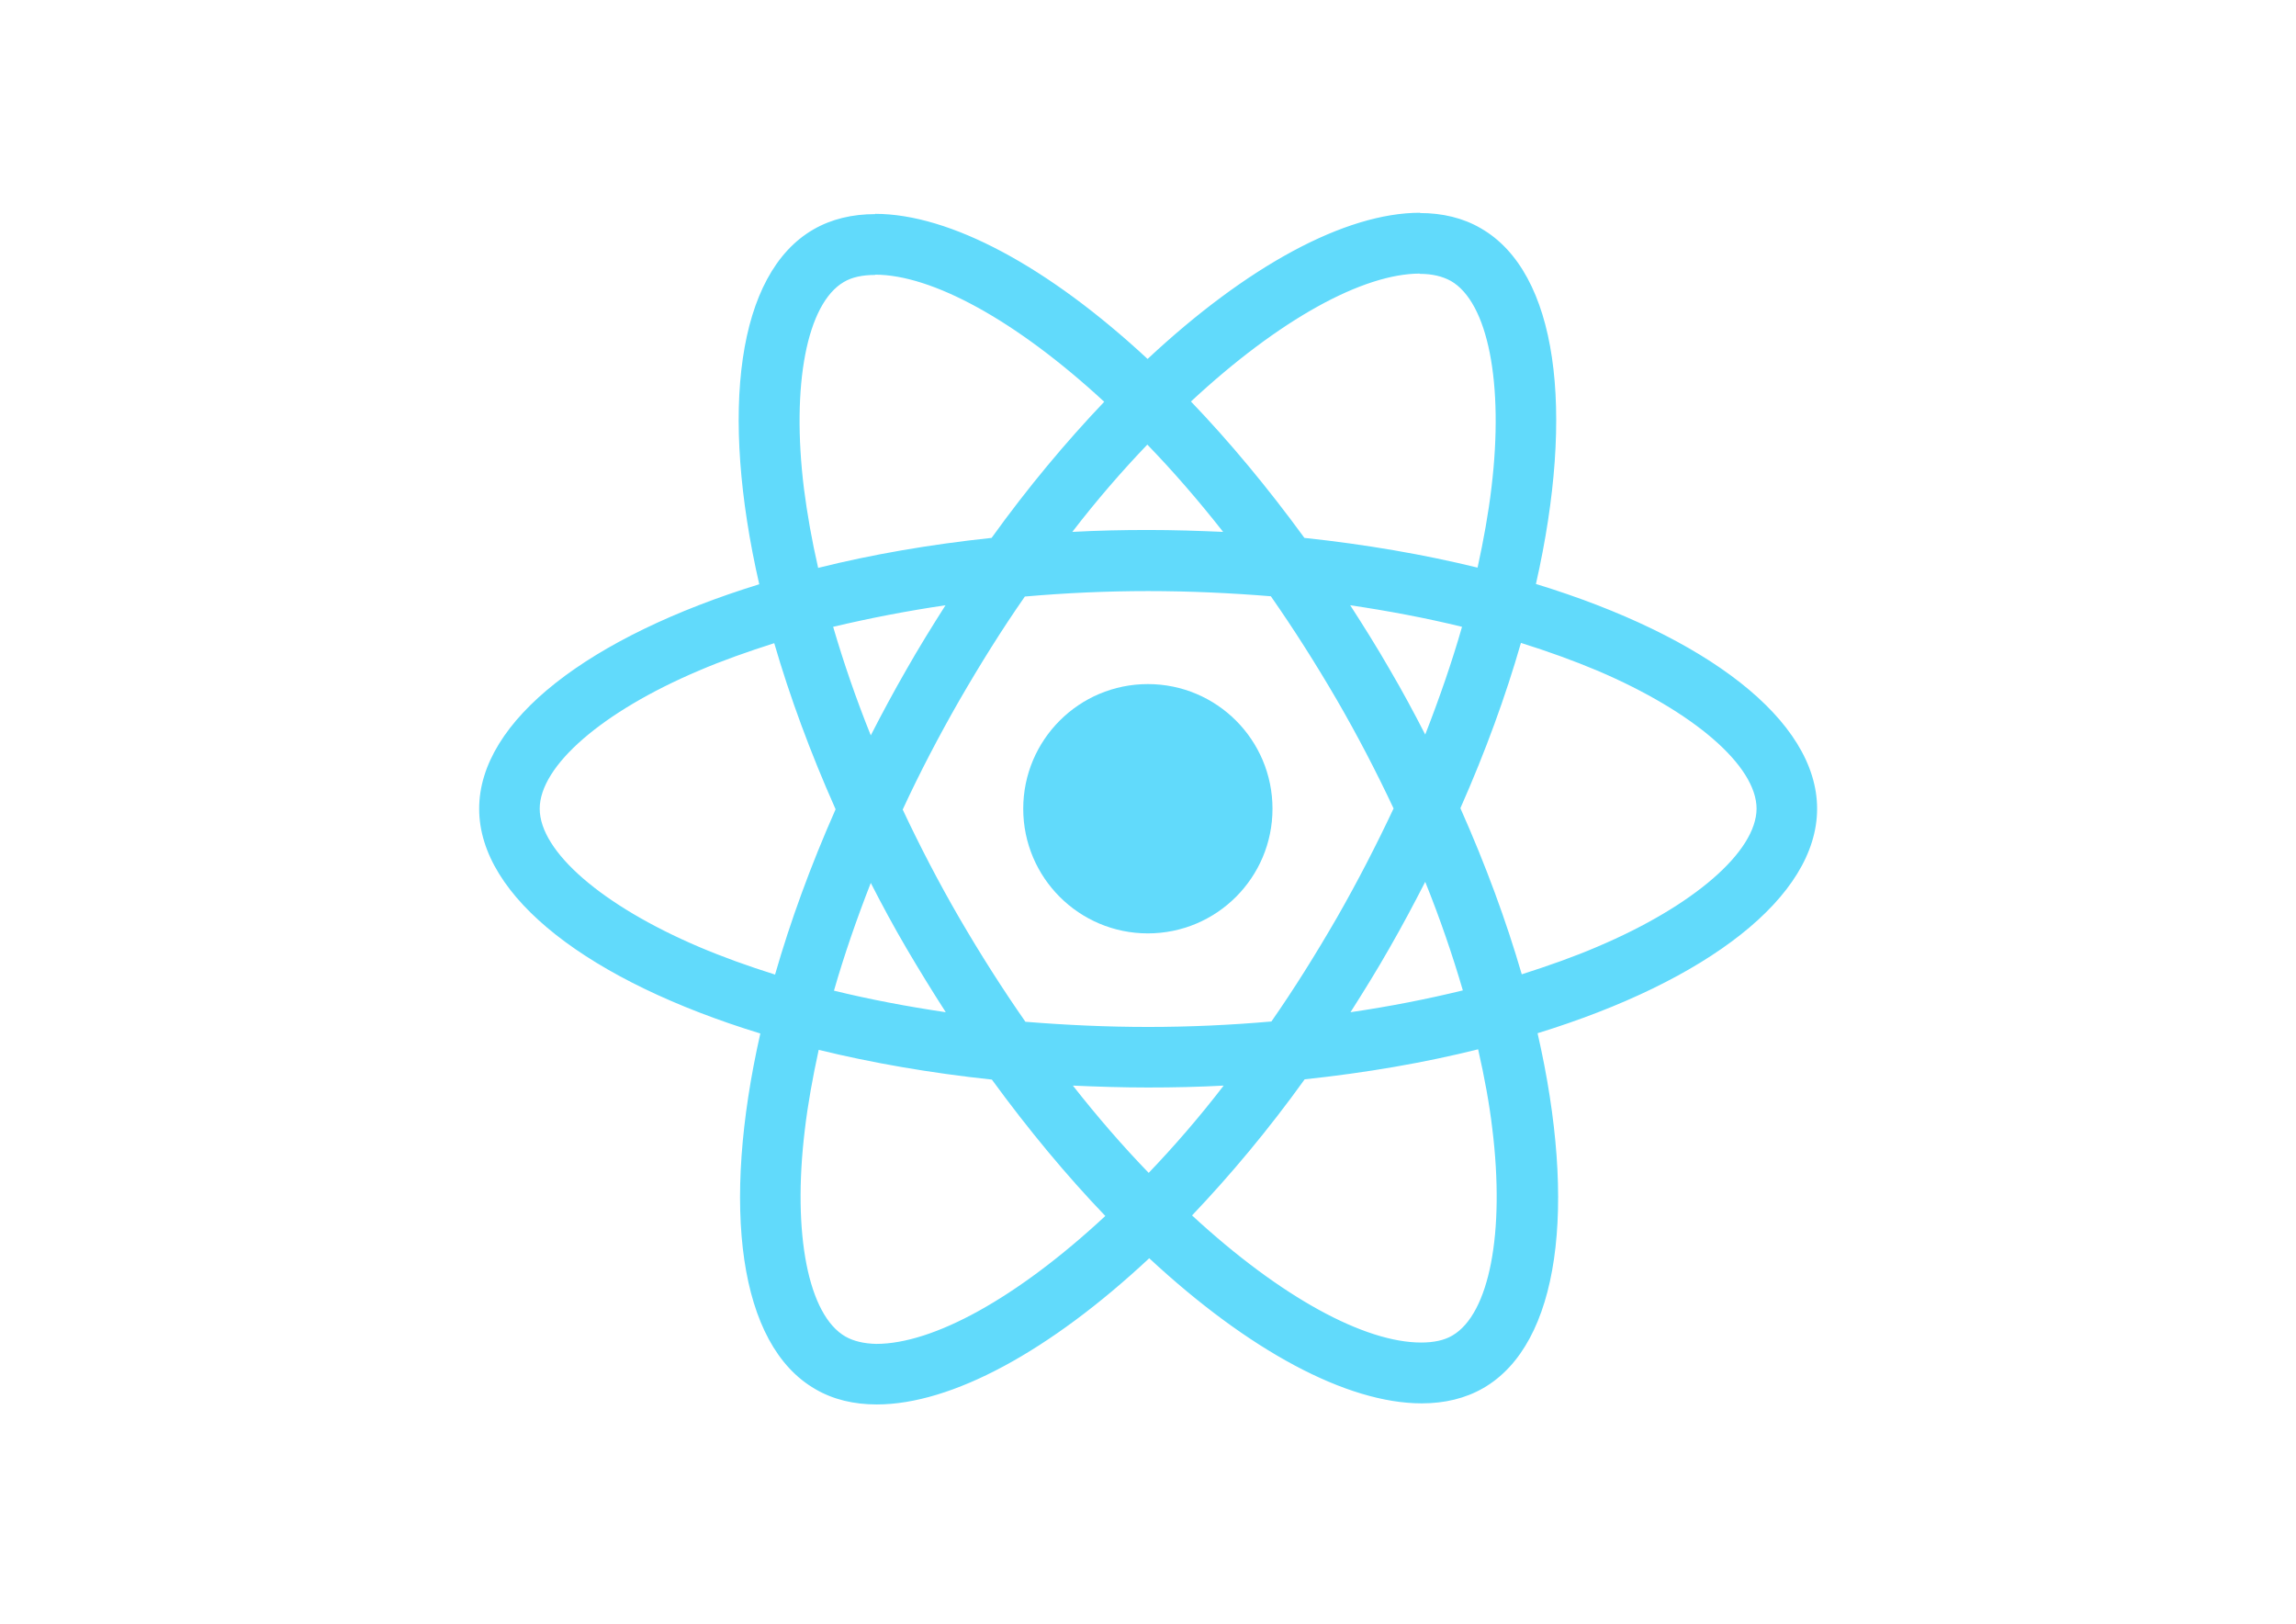
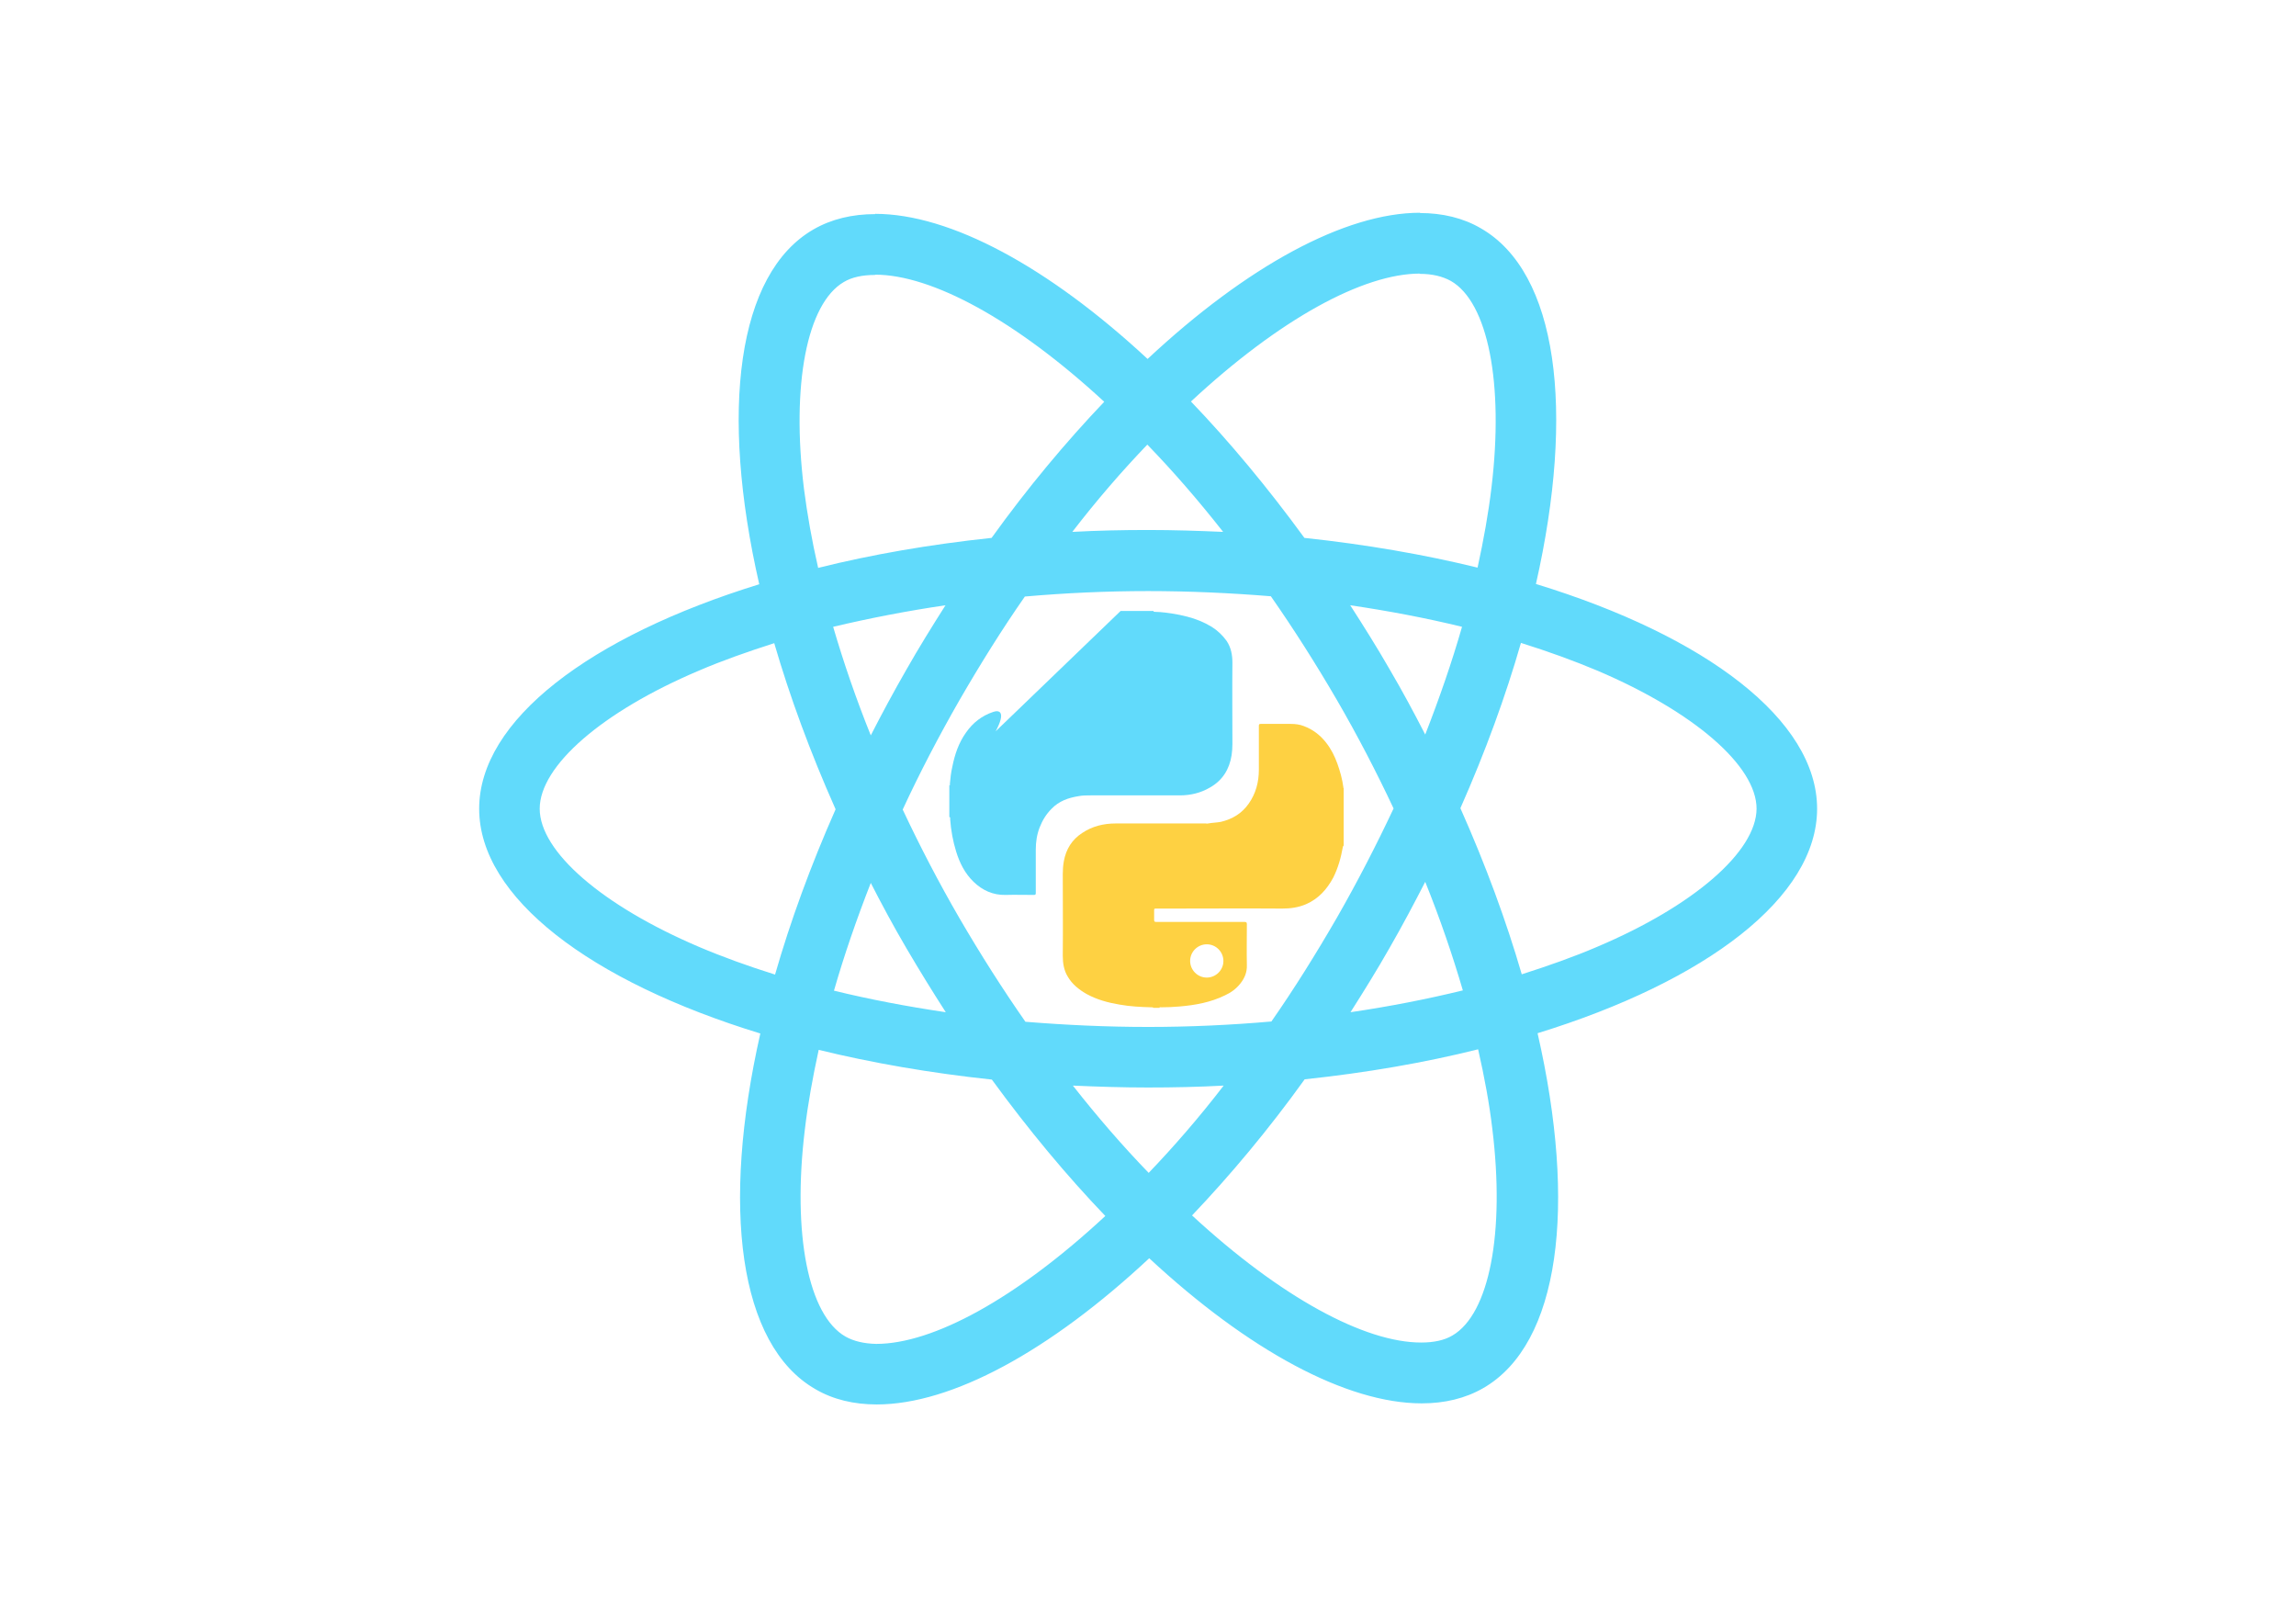
- <svg xmlns="http://www.w3.org/2000/svg" viewBox="0 0 841.9 595.3">
-   <g fill="#61DAFB">
-     <path d="M666.3 296.5c0-32.5-40.7-63.3-103.1-82.4 14.4-63.6 8-114.2-20.2-130.4-6.5-3.8-14.1-5.6-22.4-5.6v22.3c4.6 0 8.3.9 11.4 2.6 13.6 7.8 19.5 37.5 14.9 75.7-1.1 9.4-2.9 19.3-5.1 29.4-19.6-4.8-41-8.5-63.5-10.9-13.5-18.5-27.5-35.3-41.6-50 32.6-30.3 63.2-46.9 84-46.9V78c-27.5 0-63.5 19.6-99.9 53.6-36.4-33.8-72.4-53.2-99.9-53.2v22.3c20.7 0 51.4 16.5 84 46.6-14 14.7-28 31.4-41.3 49.9-22.6 2.4-44 6.1-63.6 11-2.3-10-4-19.7-5.2-29-4.7-38.2 1.1-67.9 14.6-75.8 3-1.8 6.9-2.6 11.5-2.6V78.5c-8.4 0-16 1.8-22.6 5.6-28.1 16.2-34.4 66.7-19.9 130.1-62.2 19.2-102.7 49.9-102.7 82.3 0 32.5 40.7 63.3 103.1 82.4-14.4 63.6-8 114.2 20.2 130.4 6.5 3.8 14.1 5.6 22.5 5.6 27.5 0 63.5-19.6 99.9-53.6 36.4 33.8 72.4 53.2 99.9 53.2 8.4 0 16-1.8 22.6-5.6 28.1-16.2 34.4-66.7 19.9-130.1 62-19.1 102.5-49.9 102.5-82.3zm-130.2-66.7c-3.7 12.9-8.3 26.2-13.5 39.5-4.1-8-8.4-16-13.1-24-4.6-8-9.5-15.8-14.4-23.4 14.2 2.1 27.9 4.7 41 7.9zm-45.8 106.5c-7.8 13.5-15.8 26.3-24.1 38.2-14.9 1.3-30 2-45.2 2-15.1 0-30.2-.7-45-1.9-8.3-11.9-16.4-24.6-24.2-38-7.6-13.1-14.5-26.4-20.8-39.8 6.2-13.4 13.2-26.8 20.7-39.9 7.8-13.5 15.8-26.3 24.1-38.2 14.9-1.3 30-2 45.2-2 15.1 0 30.2.7 45 1.9 8.3 11.9 16.4 24.6 24.2 38 7.6 13.1 14.5 26.4 20.8 39.8-6.3 13.4-13.2 26.8-20.7 39.9zm32.3-13c5.4 13.4 10 26.8 13.8 39.8-13.1 3.2-26.9 5.9-41.2 8 4.9-7.7 9.8-15.6 14.4-23.7 4.6-8 8.9-16.1 13-24.1zM421.2 430c-9.3-9.6-18.6-20.3-27.8-32 9 .4 18.2.7 27.5.7 9.4 0 18.7-.2 27.8-.7-9 11.7-18.3 22.4-27.5 32zm-74.4-58.9c-14.2-2.1-27.9-4.7-41-7.9 3.7-12.9 8.3-26.2 13.5-39.5 4.1 8 8.4 16 13.1 24 4.7 8 9.5 15.8 14.4 23.4zM420.7 163c9.3 9.6 18.6 20.3 27.8 32-9-.4-18.2-.7-27.5-.7-9.4 0-18.7.2-27.8.7 9-11.7 18.3-22.4 27.5-32zm-74 58.9c-4.9 7.7-9.8 15.6-14.4 23.7-4.6 8-8.9 16-13 24-5.4-13.4-10-26.8-13.8-39.8 13.1-3.1 26.9-5.8 41.2-7.9zm-90.5 125.2c-35.4-15.1-58.3-34.9-58.3-50.6 0-15.7 22.9-35.6 58.3-50.6 8.6-3.7 18-7 27.7-10.1 5.7 19.6 13.2 40 22.5 60.9-9.2 20.8-16.6 41.1-22.2 60.6-9.9-3.1-19.3-6.5-28-10.2zM310 490c-13.6-7.8-19.5-37.5-14.9-75.7 1.1-9.4 2.9-19.3 5.1-29.4 19.6 4.8 41 8.5 63.5 10.9 13.5 18.5 27.5 35.3 41.6 50-32.6 30.3-63.2 46.9-84 46.9-4.5-.1-8.3-1-11.3-2.7zm237.2-76.2c4.7 38.2-1.1 67.9-14.6 75.8-3 1.8-6.9 2.6-11.5 2.6-20.7 0-51.4-16.5-84-46.6 14-14.7 28-31.4 41.3-49.9 22.6-2.4 44-6.1 63.6-11 2.3 10.1 4.1 19.8 5.2 29.1zm38.5-66.7c-8.6 3.7-18 7-27.7 10.1-5.7-19.6-13.2-40-22.5-60.9 9.2-20.8 16.6-41.1 22.2-60.6 9.9 3.1 19.3 6.5 28.1 10.2 35.4 15.1 58.3 34.9 58.3 50.6-.1 15.7-23 35.6-58.4 50.6zM320.8 78.4z" />
-     <circle cx="420.9" cy="296.5" r="45.7" />
-     <path d="M520.5 78.1z" />
+ <svg xmlns="http://www.w3.org/2000/svg" version="1.1" id="Layer_1" x="0px" y="0px" viewBox="0 0 841.9 595.3" style="enable-background:new 0 0 841.9 595.3;" xml:space="preserve">
+   <style type="text/css">
+ 	.st0{fill:#61DAFB;}
+ 	.st1{fill:#FED142;}
+ </style>
+   <g>
+     <path class="st0" d="M666.3,296.5c0-32.5-40.7-63.3-103.1-82.4c14.4-63.6,8-114.2-20.2-130.4c-6.5-3.8-14.1-5.6-22.4-5.6v22.3   c4.6,0,8.3,0.9,11.4,2.6c13.6,7.8,19.5,37.5,14.9,75.7c-1.1,9.4-2.9,19.3-5.1,29.4c-19.6-4.8-41-8.5-63.5-10.9   c-13.5-18.5-27.5-35.3-41.6-50c32.6-30.3,63.2-46.9,84-46.9V78c-27.5,0-63.5,19.6-99.9,53.6c-36.4-33.8-72.4-53.2-99.9-53.2v22.3   c20.7,0,51.4,16.5,84,46.6c-14,14.7-28,31.4-41.3,49.9c-22.6,2.4-44,6.1-63.6,11c-2.3-10-4-19.7-5.2-29   c-4.7-38.2,1.1-67.9,14.6-75.8c3-1.8,6.9-2.6,11.5-2.6V78.5c-8.4,0-16,1.8-22.6,5.6c-28.1,16.2-34.4,66.7-19.9,130.1   c-62.2,19.2-102.7,49.9-102.7,82.3c0,32.5,40.7,63.3,103.1,82.4c-14.4,63.6-8,114.2,20.2,130.4c6.5,3.8,14.1,5.6,22.5,5.6   c27.5,0,63.5-19.6,99.9-53.6c36.4,33.8,72.4,53.2,99.9,53.2c8.4,0,16-1.8,22.6-5.6c28.1-16.2,34.4-66.7,19.9-130.1   C625.8,359.7,666.3,328.9,666.3,296.5L666.3,296.5z M536.1,229.8c-3.7,12.9-8.3,26.2-13.5,39.5c-4.1-8-8.4-16-13.1-24   c-4.6-8-9.5-15.8-14.4-23.4C509.3,224,523,226.6,536.1,229.8L536.1,229.8z M490.3,336.3c-7.8,13.5-15.8,26.3-24.1,38.2   c-14.9,1.3-30,2-45.2,2c-15.1,0-30.2-0.7-45-1.9c-8.3-11.9-16.4-24.6-24.2-38c-7.6-13.1-14.5-26.4-20.8-39.8   c6.2-13.4,13.2-26.8,20.7-39.9c7.8-13.5,15.8-26.3,24.1-38.2c14.9-1.3,30-2,45.2-2c15.1,0,30.2,0.7,45,1.9   c8.3,11.9,16.4,24.6,24.2,38c7.6,13.1,14.5,26.4,20.8,39.8C504.7,309.8,497.8,323.2,490.3,336.3L490.3,336.3z M522.6,323.3   c5.4,13.4,10,26.8,13.8,39.8c-13.1,3.2-26.9,5.9-41.2,8c4.9-7.7,9.8-15.6,14.4-23.7C514.2,339.4,518.5,331.3,522.6,323.3   L522.6,323.3z M421.2,430c-9.3-9.6-18.6-20.3-27.8-32c9,0.4,18.2,0.7,27.5,0.7c9.4,0,18.7-0.2,27.8-0.7   C439.7,409.7,430.4,420.4,421.2,430z M346.8,371.1c-14.2-2.1-27.9-4.7-41-7.9c3.7-12.9,8.3-26.2,13.5-39.5c4.1,8,8.4,16,13.1,24   S341.9,363.5,346.8,371.1z M420.7,163c9.3,9.6,18.6,20.3,27.8,32c-9-0.4-18.2-0.7-27.5-0.7c-9.4,0-18.7,0.2-27.8,0.7   C402.2,183.3,411.5,172.6,420.7,163z M346.7,221.9c-4.9,7.7-9.8,15.6-14.4,23.7c-4.6,8-8.9,16-13,24c-5.4-13.4-10-26.8-13.8-39.8   C318.6,226.7,332.4,224,346.7,221.9L346.7,221.9z M256.2,347.1c-35.4-15.1-58.3-34.9-58.3-50.6s22.9-35.6,58.3-50.6   c8.6-3.7,18-7,27.7-10.1c5.7,19.6,13.2,40,22.5,60.9c-9.2,20.8-16.6,41.1-22.2,60.6C274.3,354.2,264.9,350.8,256.2,347.1   L256.2,347.1z M310,490c-13.6-7.8-19.5-37.5-14.9-75.7c1.1-9.4,2.9-19.3,5.1-29.4c19.6,4.8,41,8.5,63.5,10.9   c13.5,18.5,27.5,35.3,41.6,50c-32.6,30.3-63.2,46.9-84,46.9C316.8,492.6,313,491.7,310,490L310,490z M547.2,413.8   c4.7,38.2-1.1,67.9-14.6,75.8c-3,1.8-6.9,2.6-11.5,2.6c-20.7,0-51.4-16.5-84-46.6c14-14.7,28-31.4,41.3-49.9   c22.6-2.4,44-6.1,63.6-11C544.3,394.8,546.1,404.5,547.2,413.8z M585.7,347.1c-8.6,3.7-18,7-27.7,10.1c-5.7-19.6-13.2-40-22.5-60.9   c9.2-20.8,16.6-41.1,22.2-60.6c9.9,3.1,19.3,6.5,28.1,10.2c35.4,15.1,58.3,34.9,58.3,50.6C644,312.2,621.1,332.1,585.7,347.1   L585.7,347.1z" />
+     <path class="st0" d="M520.5,78.1" />
+   </g>
+   <g>
+     <path class="st0" d="M410.9,224c4,0,8.1,0,12.1,0c-0.1,0.3,0.2,0.3,0.3,0.3c0.7,0,1.4,0.1,2.1,0.1c1.4,0.1,2.8,0.3,4.2,0.5   c2,0.3,3.9,0.7,5.8,1.2c3.1,0.8,6.1,2,8.9,3.7c2.2,1.4,4,3.1,5.5,5.2c1.6,2.4,2.1,5.1,2.1,8c-0.1,9.9,0,19.9,0,29.8   c0,1.4-0.1,2.7-0.3,4.1c-0.8,5.1-3.3,9.2-7.9,11.8c-3.4,2-7.1,2.9-11.1,2.9c-10.9,0-21.8,0-32.7,0c-1.5,0-3,0-4.5,0.3   c-3.7,0.6-7.1,1.8-9.8,4.6c-2,2-3.4,4.3-4.4,6.9c-1,2.6-1.4,5.3-1.4,8.1c0,5.3,0,10.6,0,15.9c0,0.5-0.1,0.7-0.7,0.7   c-3.5,0-6.9-0.1-10.4,0c-4.6,0.1-8.5-1.7-11.7-4.8c-3.2-3.1-5.1-6.9-6.4-11.1c-1.2-3.9-1.9-7.8-2.2-11.9c0-0.3,0.2-0.6-0.3-0.8   c0-3.9,0-7.7,0-11.6c0.4,0,0.2-0.3,0.2-0.5c0.2-2.1,0.4-4.2,0.9-6.3c0.9-4.5,2.3-8.7,5-12.5c2.5-3.6,5.8-6.2,10-7.6   c2.3-0.8,4.7-0 .9,7.1-0.9c15.3,0,30.6,0,45.9,0c0.2,0,0.3,0,0.5,0c0.4,0,0.5-0.1,0.5-0.5c0-1.2-0.1-2.3,0-3.5   c0-0.7-0.2-0.9-0.9-0.9c-10.7,0-21.5,0-32.2,0c-0.7,0-0.8-0.2-0.8-0.8c0-4.8,0-9.7,0-14.5c0-0.6-0.1-1.1,0-1.7   c0.2-2.8,1.6-5,3.5-6.8c2.6-2.4,5.7-3.9,9-4.9c4.3-1.4,8.7-1.9,13.2-2.3C410.4,224.2,410.8,224.4,410.9,224z M400.6,249   c3.4,0,6.1-2.7,6.1-6.1c0-3.3-2.7-6.1-6-6.1c-3.4,0-6.1,2.7-6.2,6C394.5,246.3,397.2,249,400.6,249z" />
+     <path class="st1" d="M492.7,288.8c0,7.1,0,14.2,0,21.2c-0.2,0.2-0.2,0.2-0.3,0.5c-0.7,3.9-1.7,7.6-3.5,11.2   c-2.3,4.3-5.4,7.8-10,9.8c-2.8,1.2-5.7,1.6-8.7,1.6c-13.7-0.1-27.5,0-41.2,0c-1.7,0-3.5,0-5.2,0c-0.5,0-0.6,0.1-0.6,0.6   c0,1.2,0,2.3,0,3.5c0,0.6,0.1,0.8,0.8,0.8c10.8,0,21.6,0,32.4,0c0.6,0,0.8,0.2,0.8,0.8c0,5-0.1,10,0,15c0.1,2.6-0.8,4.8-2.4,6.8   c-1.5,1.9-3.4,3.3-5.6,4.3c-5.3,2.6-10.9,3.6-16.7,4.1c-2.3,0.2-4.6,0.3-6.9,0.3c-0.1,0-0.5-0.2-0.4,0.2c-0.8,0-1.6,0-2.4,0   c0,0,0.1-0.1,0.1-0.1c0,0,0,0,0,0c-0.2-0.1-0.4-0.1-0.6-0.1c-3.9-0.1-7.9-0.3-11.8-1c-4.2-0.7-8.3-1.8-12.1-3.9   c-2.8-1.6-5.3-3.6-6.9-6.4c-1.4-2.3-1.8-4.9-1.8-7.6c0.1-10,0-20,0-29.9c0-1.6,0.1-3.2,0.4-4.8c0.8-4.4,3-7.9,6.7-10.3   c3.7-2.5,7.9-3.5,12.3-3.5c11,0,22,0,33,0c0.3,0,0.6,0.1,0.9,0c1.6-0.3,3.2-0.3,4.7-0.6c4.2-1,7.7-3.1,10.2-6.7   c2.6-3.7,3.7-7.9,3.7-12.4c0-5.4,0-10.7,0-16.1c0-0.6,0.2-0.7,0.7-0.7c3.7,0,7.3,0,11,0c1.7,0,3.3,0.2,4.8,0.8   c3.2,1.2,5.9,3.2,8.1,6c1.9,2.4,3.2,5,4.2,7.8c1,2.8,1.8,5.7,2.2,8.7C492.5,288.6,492.4,288.9,492.7,288.8z M436.4,352.3   c0,3.3,2.7,6.1,6.1,6.1c3.3,0,6.1-2.7,6.1-6.1c0-3.3-2.7-6.1-6.1-6.1C439.2,346.2,436.4,348.9,436.4,352.3z" />
  </g>
</svg>
